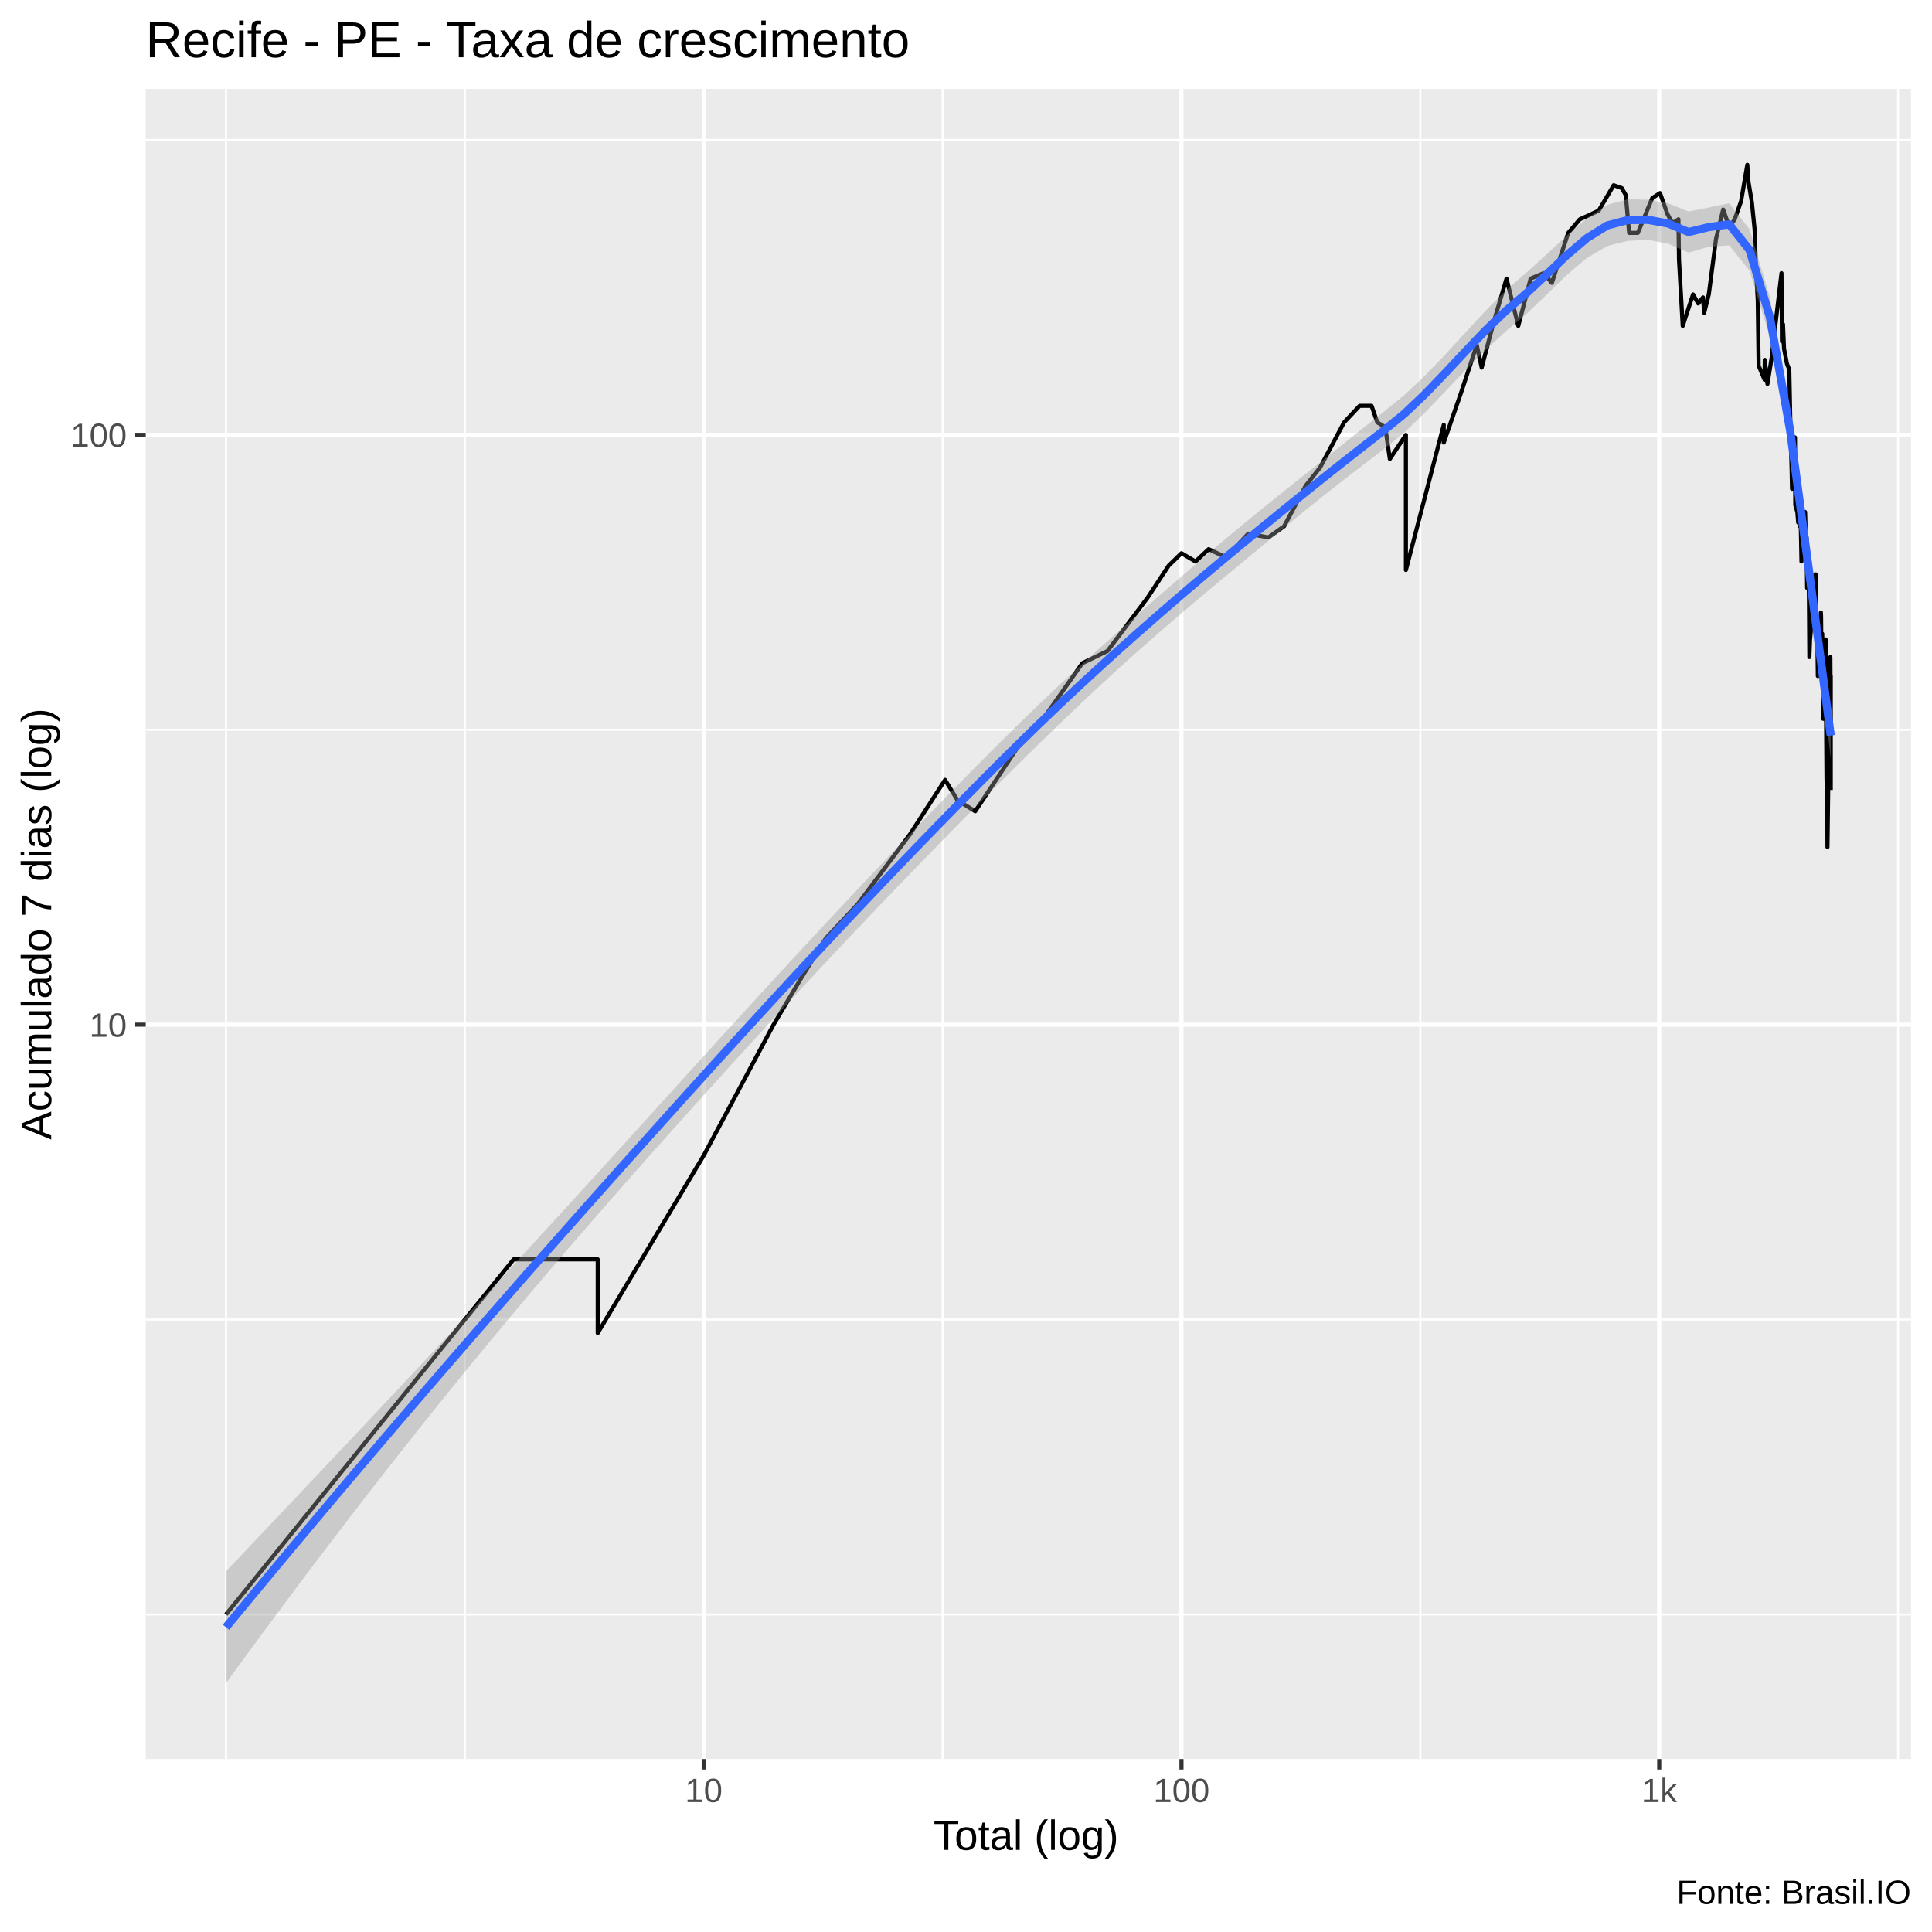
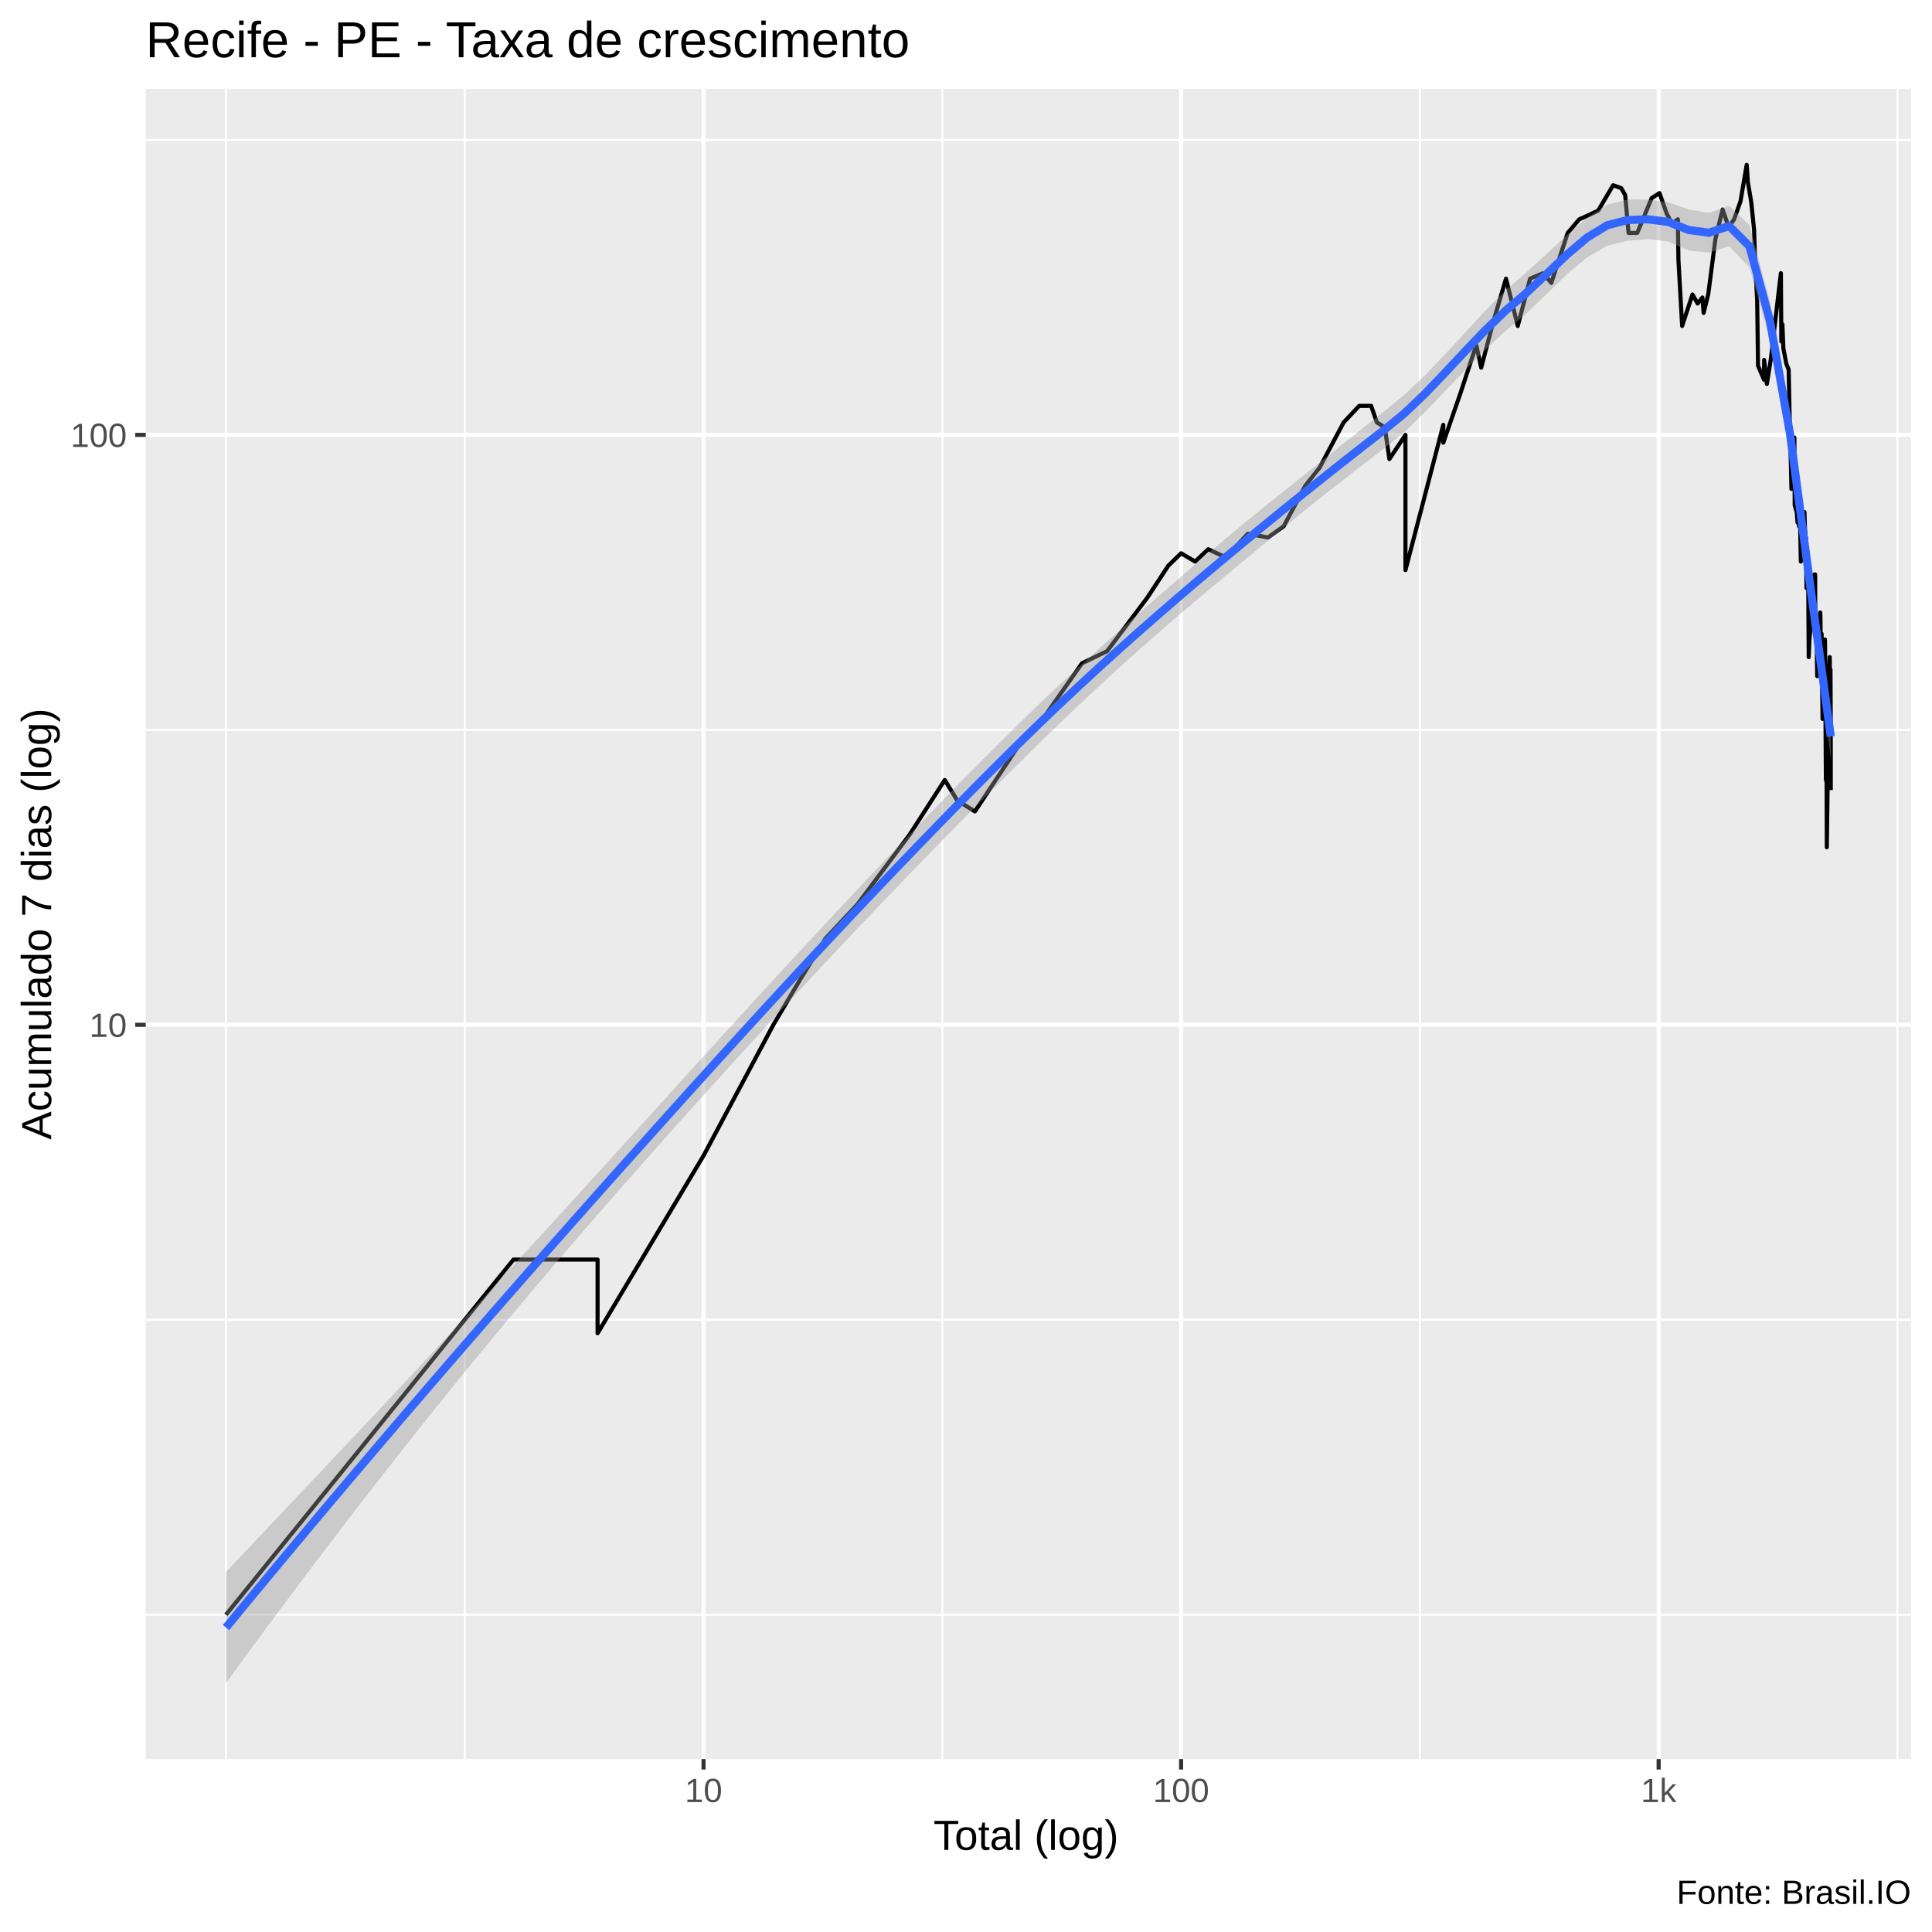
<svg xmlns="http://www.w3.org/2000/svg" viewBox="0 0 504.00 504.00">
  <defs>
    <style type="text/css">
    line, polyline, polygon, path, rect, circle {
      fill: none;
      stroke: #000000;
      stroke-linecap: round;
      stroke-linejoin: round;
      stroke-miterlimit: 10.00;
    }
  </style>
  </defs>
  <rect width="100%" height="100%" style="stroke: none; fill: #FFFFFF;" />
  <rect x="-0" y="0.00" width="504.00" height="504.00" style="stroke-width: 1.07; stroke: #FFFFFF; fill: #FFFFFF;" />
  <defs>
    <clipPath id="cpMzguMDJ8NDk4LjUyfDQ1OC44OHwyMy4xOQ==">
      <rect x="38.02" y="23.19" width="460.50" height="435.69" />
    </clipPath>
  </defs>
  <rect x="38.02" y="23.19" width="460.50" height="435.69" style="stroke-width: 1.07; stroke: none; fill: #EBEBEB;" clip-path="url(#cpMzguMDJ8NDk4LjUyfDQ1OC44OHwyMy4xOQ==)" />
-   <polyline points="38.02,421.16 498.52,421.16 " style="stroke-width: 0.53; stroke: #FFFFFF; stroke-linecap: butt;" clip-path="url(#cpMzguMDJ8NDk4LjUyfDQ1OC44OHwyMy4xOQ==)" />
-   <polyline points="38.02,344.23 498.52,344.23 " style="stroke-width: 0.53; stroke: #FFFFFF; stroke-linecap: butt;" clip-path="url(#cpMzguMDJ8NDk4LjUyfDQ1OC44OHwyMy4xOQ==)" />
-   <polyline points="38.02,190.37 498.52,190.37 " style="stroke-width: 0.53; stroke: #FFFFFF; stroke-linecap: butt;" clip-path="url(#cpMzguMDJ8NDk4LjUyfDQ1OC44OHwyMy4xOQ==)" />
+   <polyline points="38.02,421.23 498.52,421.23 " style="stroke-width: 0.53; stroke: #FFFFFF; stroke-linecap: butt;" clip-path="url(#cpMzguMDJ8NDk4LjUyfDQ1OC44OHwyMy4xOQ==)" />
+   <polyline points="38.02,344.29 498.52,344.29 " style="stroke-width: 0.53; stroke: #FFFFFF; stroke-linecap: butt;" clip-path="url(#cpMzguMDJ8NDk4LjUyfDQ1OC44OHwyMy4xOQ==)" />
+   <polyline points="38.02,190.40 498.52,190.40 " style="stroke-width: 0.53; stroke: #FFFFFF; stroke-linecap: butt;" clip-path="url(#cpMzguMDJ8NDk4LjUyfDQ1OC44OHwyMy4xOQ==)" />
  <polyline points="38.02,36.51 498.52,36.51 " style="stroke-width: 0.53; stroke: #FFFFFF; stroke-linecap: butt;" clip-path="url(#cpMzguMDJ8NDk4LjUyfDQ1OC44OHwyMy4xOQ==)" />
  <polyline points="58.95,458.88 58.95,23.19 " style="stroke-width: 0.53; stroke: #FFFFFF; stroke-linecap: butt;" clip-path="url(#cpMzguMDJ8NDk4LjUyfDQ1OC44OHwyMy4xOQ==)" />
-   <polyline points="121.27,458.88 121.27,23.19 " style="stroke-width: 0.53; stroke: #FFFFFF; stroke-linecap: butt;" clip-path="url(#cpMzguMDJ8NDk4LjUyfDQ1OC44OHwyMy4xOQ==)" />
-   <polyline points="245.90,458.88 245.90,23.19 " style="stroke-width: 0.53; stroke: #FFFFFF; stroke-linecap: butt;" clip-path="url(#cpMzguMDJ8NDk4LjUyfDQ1OC44OHwyMy4xOQ==)" />
-   <polyline points="370.52,458.88 370.52,23.19 " style="stroke-width: 0.53; stroke: #FFFFFF; stroke-linecap: butt;" clip-path="url(#cpMzguMDJ8NDk4LjUyfDQ1OC44OHwyMy4xOQ==)" />
-   <polyline points="495.15,458.88 495.15,23.19 " style="stroke-width: 0.53; stroke: #FFFFFF; stroke-linecap: butt;" clip-path="url(#cpMzguMDJ8NDk4LjUyfDQ1OC44OHwyMy4xOQ==)" />
-   <polyline points="38.02,267.30 498.52,267.30 " style="stroke-width: 1.07; stroke: #FFFFFF; stroke-linecap: butt;" clip-path="url(#cpMzguMDJ8NDk4LjUyfDQ1OC44OHwyMy4xOQ==)" />
-   <polyline points="38.02,113.44 498.52,113.44 " style="stroke-width: 1.07; stroke: #FFFFFF; stroke-linecap: butt;" clip-path="url(#cpMzguMDJ8NDk4LjUyfDQ1OC44OHwyMy4xOQ==)" />
-   <polyline points="183.58,458.88 183.58,23.19 " style="stroke-width: 1.07; stroke: #FFFFFF; stroke-linecap: butt;" clip-path="url(#cpMzguMDJ8NDk4LjUyfDQ1OC44OHwyMy4xOQ==)" />
-   <polyline points="308.21,458.88 308.21,23.19 " style="stroke-width: 1.07; stroke: #FFFFFF; stroke-linecap: butt;" clip-path="url(#cpMzguMDJ8NDk4LjUyfDQ1OC44OHwyMy4xOQ==)" />
-   <polyline points="432.84,458.88 432.84,23.19 " style="stroke-width: 1.07; stroke: #FFFFFF; stroke-linecap: butt;" clip-path="url(#cpMzguMDJ8NDk4LjUyfDQ1OC44OHwyMy4xOQ==)" />
-   <polyline points="58.95,421.16 96.47,374.84 118.42,347.75 133.99,328.53 133.99,328.53 133.99,328.53 133.99,328.53 146.07,328.53 155.93,328.53 155.93,347.75 183.58,301.43 201.79,267.30 209.02,255.12 215.40,244.82 223.74,235.89 237.34,217.72 246.54,203.45 249.82,208.80 254.40,211.64 266.18,193.89 270.69,189.58 282.34,173.02 288.90,169.83 299.41,155.86 304.86,147.57 308.21,144.31 311.87,146.47 315.30,143.26 319.85,145.38 325.64,139.21 330.87,140.20 334.99,137.27 340.62,126.70 344.36,121.98 350.64,110.18 354.69,105.87 357.80,105.87 359.30,110.18 361.37,111.46 362.57,119.74 366.76,113.44 366.76,131.78 366.76,148.70 376.63,110.82 376.63,115.48 381.17,102.38 385.24,90.01 386.52,95.91 389.62,84.16 393.00,72.69 396.07,85.02 399.29,72.69 402.70,71.26 404.83,73.79 409.10,60.75 412.12,57.21 414.68,56.06 417.05,54.94 420.96,48.32 423.08,49.08 424.11,50.89 424.99,60.75 427.26,60.75 431.02,51.68 433.05,50.37 434.96,55.78 436.20,58.08 437.05,57.78 437.85,57.21 438.00,67.79 438.97,85.02 441.66,76.81 443.02,79.17 444.26,77.59 444.57,81.62 445.77,76.81 447.66,62.29 449.52,54.66 451.13,59.25 452.54,57.21 454.20,52.48 455.82,42.99 456.14,47.57 457.01,52.75 457.73,59.85 458.07,69.85 458.55,78.38 458.78,95.40 460.33,99.07 460.37,93.88 461.08,100.15 462.16,93.39 462.91,86.79 464.08,76.81 464.74,71.26 464.86,89.07 465.13,84.59 465.40,90.96 466.16,94.89 466.77,96.42 467.09,112.12 467.35,121.23 467.49,127.52 467.52,119.74 468.26,114.11 468.34,131.78 468.87,133.56 469.10,136.33 469.43,133.56 469.48,137.27 469.65,130.90 469.95,146.47 470.27,137.27 470.89,133.56 471.00,137.27 471.21,141.21 471.29,140.20 471.32,145.38 471.43,153.39 471.85,148.70 472.01,171.41 472.19,166.80 472.45,163.89 472.58,161.11 472.63,159.76 472.87,153.39 473.23,155.86 473.51,149.84 473.69,149.84 473.71,161.11 473.76,165.33 473.84,163.89 474.07,163.89 474.22,176.36 474.55,173.02 474.80,168.30 474.94,161.11 475.02,159.76 475.07,161.11 475.14,169.83 475.37,165.33 475.49,178.09 475.61,187.52 475.86,179.88 475.91,181.71 476.00,178.09 476.25,166.80 476.34,174.67 476.34,183.59 476.39,189.58 476.49,203.45 476.59,198.50 476.66,200.93 476.73,220.98 476.99,200.93 477.16,185.53 477.35,174.67 477.49,171.41 477.52,176.36 477.59,176.36 477.59,181.71 477.59,206.07 " style="stroke-width: 1.07; stroke-linecap: butt;" clip-path="url(#cpMzguMDJ8NDk4LjUyfDQ1OC44OHwyMy4xOQ==)" />
-   <polygon points="58.95,409.93 64.25,404.33 69.55,398.74 74.85,393.14 80.15,387.53 85.45,381.92 90.75,376.31 96.05,370.68 101.35,365.05 106.65,359.40 111.95,353.73 117.24,348.05 122.54,342.35 127.84,336.62 133.14,330.88 138.44,325.12 143.74,319.34 149.04,313.54 154.34,307.72 159.64,301.89 164.94,296.05 170.24,290.20 175.54,284.36 180.83,278.52 186.13,272.69 191.43,266.88 196.73,261.08 202.03,255.31 207.33,249.56 212.63,243.85 217.93,238.16 223.23,232.51 228.53,226.90 233.83,221.33 239.13,215.80 244.43,210.33 249.72,204.90 255.02,199.54 260.32,194.23 265.62,188.98 270.92,183.84 276.22,178.83 281.52,173.94 286.82,169.14 292.12,164.41 297.42,159.74 302.72,155.11 308.02,150.53 313.31,145.98 318.61,141.50 323.91,137.08 329.21,132.74 334.51,128.48 339.81,124.26 345.11,120.05 350.41,115.82 355.71,111.59 361.01,107.41 366.31,103.09 371.61,98.11 376.90,92.62 382.20,86.84 387.50,81.10 392.80,75.79 398.10,71.20 403.40,66.40 408.70,61.46 414.00,56.90 419.30,53.45 424.60,51.99 429.90,52.11 435.20,53.05 440.49,55.17 445.79,54.13 451.09,53.03 456.39,59.77 461.69,77.45 466.99,107.62 472.29,148.13 477.59,186.09 477.59,197.68 472.29,155.24 466.99,116.90 461.69,87.77 456.39,70.60 451.09,64.01 445.79,64.35 440.49,65.90 435.20,63.58 429.90,62.56 424.60,62.84 419.30,64.17 414.00,67.28 408.70,71.75 403.40,76.93 398.10,81.99 392.80,86.44 387.50,91.34 382.20,96.68 376.90,102.25 371.61,107.76 366.31,112.85 361.01,117.15 355.71,121.20 350.41,125.29 345.11,129.45 339.81,133.71 334.51,138.05 329.21,142.44 323.91,146.84 318.61,151.23 313.31,155.66 308.02,160.14 302.72,164.70 297.42,169.36 292.12,174.11 286.82,178.98 281.52,183.95 276.22,189.01 270.92,194.15 265.62,199.37 260.32,204.64 255.02,209.95 249.72,215.31 244.43,220.72 239.13,226.16 233.83,231.65 228.53,237.19 223.23,242.76 217.93,248.37 212.63,254.03 207.33,259.72 202.03,265.45 196.73,271.22 191.43,277.02 186.13,282.86 180.83,288.74 175.54,294.65 170.24,300.59 164.94,306.58 159.64,312.60 154.34,318.67 149.04,324.79 143.74,330.96 138.44,337.20 133.14,343.51 127.84,349.89 122.54,356.33 117.24,362.85 111.95,369.43 106.65,376.09 101.35,382.82 96.05,389.61 90.75,396.48 85.45,403.41 80.15,410.41 74.85,417.48 69.55,424.61 64.25,431.81 58.95,439.07 " style="stroke-width: 0.00; stroke: none; fill: #999999; fill-opacity: 0.40;" clip-path="url(#cpMzguMDJ8NDk4LjUyfDQ1OC44OHwyMy4xOQ==)" />
-   <polyline points="58.95,409.93 64.25,404.33 69.55,398.74 74.85,393.14 80.15,387.53 85.45,381.92 90.75,376.31 96.05,370.68 101.35,365.05 106.65,359.40 111.95,353.73 117.24,348.05 122.54,342.35 127.84,336.62 133.14,330.88 138.44,325.12 143.74,319.34 149.04,313.54 154.34,307.72 159.64,301.89 164.94,296.05 170.24,290.20 175.54,284.36 180.83,278.52 186.13,272.69 191.43,266.88 196.73,261.08 202.03,255.31 207.33,249.56 212.63,243.85 217.93,238.16 223.23,232.51 228.53,226.90 233.83,221.33 239.13,215.80 244.43,210.33 249.72,204.90 255.02,199.54 260.32,194.23 265.62,188.98 270.92,183.84 276.22,178.83 281.52,173.94 286.82,169.14 292.12,164.41 297.42,159.74 302.72,155.11 308.02,150.53 313.31,145.98 318.61,141.50 323.91,137.08 329.21,132.74 334.51,128.48 339.81,124.26 345.11,120.05 350.41,115.82 355.71,111.59 361.01,107.41 366.31,103.09 371.61,98.11 376.90,92.62 382.20,86.84 387.50,81.10 392.80,75.79 398.10,71.20 403.40,66.40 408.70,61.46 414.00,56.90 419.30,53.45 424.60,51.99 429.90,52.11 435.20,53.05 440.49,55.17 445.79,54.13 451.09,53.03 456.39,59.77 461.69,77.45 466.99,107.62 472.29,148.13 477.59,186.09 " style="stroke-width: 2.13; stroke: none;" clip-path="url(#cpMzguMDJ8NDk4LjUyfDQ1OC44OHwyMy4xOQ==)" />
-   <polyline points="477.59,197.68 472.29,155.24 466.99,116.90 461.69,87.77 456.39,70.60 451.09,64.01 445.79,64.35 440.49,65.90 435.20,63.58 429.90,62.56 424.60,62.84 419.30,64.17 414.00,67.28 408.70,71.75 403.40,76.93 398.10,81.99 392.80,86.44 387.50,91.34 382.20,96.68 376.90,102.25 371.61,107.76 366.31,112.85 361.01,117.15 355.71,121.20 350.41,125.29 345.11,129.45 339.81,133.71 334.51,138.05 329.21,142.44 323.91,146.84 318.61,151.23 313.31,155.66 308.02,160.14 302.72,164.70 297.42,169.36 292.12,174.11 286.82,178.98 281.52,183.95 276.22,189.01 270.92,194.15 265.62,199.37 260.32,204.64 255.02,209.95 249.72,215.31 244.43,220.72 239.13,226.16 233.83,231.65 228.53,237.19 223.23,242.76 217.93,248.37 212.63,254.03 207.33,259.72 202.03,265.45 196.73,271.22 191.43,277.02 186.13,282.86 180.83,288.74 175.54,294.65 170.24,300.59 164.94,306.58 159.64,312.60 154.34,318.67 149.04,324.79 143.74,330.96 138.44,337.20 133.14,343.51 127.84,349.89 122.54,356.33 117.24,362.85 111.95,369.43 106.65,376.09 101.35,382.82 96.05,389.61 90.75,396.48 85.45,403.41 80.15,410.41 74.85,417.48 69.55,424.61 64.25,431.81 58.95,439.07 " style="stroke-width: 2.13; stroke: none;" clip-path="url(#cpMzguMDJ8NDk4LjUyfDQ1OC44OHwyMy4xOQ==)" />
-   <polyline points="58.95,424.50 64.25,418.07 69.55,411.67 74.85,405.31 80.15,398.97 85.45,392.67 90.75,386.39 96.05,380.15 101.35,373.93 106.65,367.74 111.95,361.58 117.24,355.45 122.54,349.34 127.84,343.26 133.14,337.20 138.44,331.16 143.74,325.15 149.04,319.16 154.34,313.19 159.64,307.25 164.94,301.31 170.24,295.40 175.54,289.50 180.83,283.63 186.13,277.78 191.43,271.95 196.73,266.15 202.03,260.38 207.33,254.64 212.63,248.94 217.93,243.27 223.23,237.64 228.53,232.04 233.83,226.49 239.13,220.98 244.43,215.52 249.72,210.11 255.02,204.75 260.32,199.43 265.62,194.18 270.92,188.99 276.22,183.92 281.52,178.94 286.82,174.06 292.12,169.26 297.42,164.55 302.72,159.91 308.02,155.33 313.31,150.82 318.61,146.36 323.91,141.96 329.21,137.59 334.51,133.27 339.81,128.99 345.11,124.75 350.41,120.55 355.71,116.40 361.01,112.28 366.31,107.97 371.61,102.94 376.90,97.44 382.20,91.76 387.50,86.22 392.80,81.11 398.10,76.59 403.40,71.66 408.70,66.60 414.00,62.09 419.30,58.81 424.60,57.41 429.90,57.34 435.20,58.32 440.49,60.53 445.79,59.24 451.09,58.52 456.39,65.19 461.69,82.61 466.99,112.26 472.29,151.69 477.59,191.88 " style="stroke-width: 2.13; stroke: #3366FF; stroke-linecap: butt;" clip-path="url(#cpMzguMDJ8NDk4LjUyfDQ1OC44OHwyMy4xOQ==)" />
+   <polyline points="121.24,458.88 121.24,23.19 " style="stroke-width: 0.53; stroke: #FFFFFF; stroke-linecap: butt;" clip-path="url(#cpMzguMDJ8NDk4LjUyfDQ1OC44OHwyMy4xOQ==)" />
+   <polyline points="245.82,458.88 245.82,23.19 " style="stroke-width: 0.53; stroke: #FFFFFF; stroke-linecap: butt;" clip-path="url(#cpMzguMDJ8NDk4LjUyfDQ1OC44OHwyMy4xOQ==)" />
+   <polyline points="370.40,458.88 370.40,23.19 " style="stroke-width: 0.53; stroke: #FFFFFF; stroke-linecap: butt;" clip-path="url(#cpMzguMDJ8NDk4LjUyfDQ1OC44OHwyMy4xOQ==)" />
+   <polyline points="494.98,458.88 494.98,23.19 " style="stroke-width: 0.53; stroke: #FFFFFF; stroke-linecap: butt;" clip-path="url(#cpMzguMDJ8NDk4LjUyfDQ1OC44OHwyMy4xOQ==)" />
+   <polyline points="38.02,267.34 498.52,267.34 " style="stroke-width: 1.07; stroke: #FFFFFF; stroke-linecap: butt;" clip-path="url(#cpMzguMDJ8NDk4LjUyfDQ1OC44OHwyMy4xOQ==)" />
+   <polyline points="38.02,113.45 498.52,113.45 " style="stroke-width: 1.07; stroke: #FFFFFF; stroke-linecap: butt;" clip-path="url(#cpMzguMDJ8NDk4LjUyfDQ1OC44OHwyMy4xOQ==)" />
+   <polyline points="183.53,458.88 183.53,23.19 " style="stroke-width: 1.07; stroke: #FFFFFF; stroke-linecap: butt;" clip-path="url(#cpMzguMDJ8NDk4LjUyfDQ1OC44OHwyMy4xOQ==)" />
+   <polyline points="308.11,458.88 308.11,23.19 " style="stroke-width: 1.07; stroke: #FFFFFF; stroke-linecap: butt;" clip-path="url(#cpMzguMDJ8NDk4LjUyfDQ1OC44OHwyMy4xOQ==)" />
+   <polyline points="432.69,458.88 432.69,23.19 " style="stroke-width: 1.07; stroke: #FFFFFF; stroke-linecap: butt;" clip-path="url(#cpMzguMDJ8NDk4LjUyfDQ1OC44OHwyMy4xOQ==)" />
+   <polyline points="58.95,421.23 96.46,374.91 118.39,347.81 133.96,328.58 133.96,328.58 133.96,328.58 133.96,328.58 146.03,328.58 155.89,328.58 155.89,347.81 183.53,301.48 201.74,267.34 208.96,255.16 215.33,244.86 223.67,235.93 237.27,217.76 246.46,203.48 249.74,208.83 254.32,211.68 266.10,193.92 270.61,189.61 282.25,173.04 288.81,169.86 299.32,155.88 304.76,147.59 308.11,144.33 311.77,146.49 315.20,143.28 319.75,145.40 325.54,139.23 330.77,140.22 334.88,137.29 340.51,126.72 344.24,122.00 350.52,110.19 354.57,105.88 357.69,105.88 359.18,110.19 361.25,111.48 362.45,119.76 366.64,113.45 366.64,131.80 366.64,148.72 376.51,110.83 376.51,115.49 381.05,102.39 385.11,90.02 386.40,95.92 389.49,84.16 392.87,72.70 395.94,85.03 399.15,72.70 402.56,71.26 404.69,73.80 408.97,60.76 411.98,57.21 414.54,56.07 416.91,54.94 420.82,48.32 422.93,49.08 423.96,50.89 424.84,60.76 427.11,60.76 430.87,51.68 432.91,50.37 434.81,55.78 436.05,58.08 436.90,57.79 437.70,57.21 437.85,67.80 438.82,85.03 441.51,76.82 442.87,79.18 444.11,77.60 444.42,81.63 445.62,76.82 447.51,62.29 449.37,54.66 450.97,59.26 452.38,57.21 454.05,52.48 455.66,42.99 455.98,47.57 456.85,52.75 457.58,59.85 457.92,69.86 458.39,78.38 458.62,95.41 460.18,99.08 460.21,93.89 460.92,100.16 462.00,93.40 462.75,86.80 463.92,76.82 464.58,71.26 464.70,89.08 464.97,84.60 465.24,90.97 466.00,94.90 466.61,96.43 466.93,112.13 467.19,121.24 467.33,127.54 467.36,119.76 468.10,114.13 468.18,131.80 468.71,133.58 468.93,136.34 469.26,133.58 469.32,137.29 469.48,130.92 469.78,146.49 470.11,137.29 470.73,133.58 470.84,137.29 471.05,141.22 471.13,140.22 471.16,145.40 471.26,153.41 471.69,148.72 471.84,171.43 472.03,166.82 472.29,163.91 472.42,161.13 472.47,159.78 472.70,153.41 473.06,155.88 473.34,149.86 473.52,149.86 473.55,161.13 473.60,165.35 473.68,163.91 473.90,163.91 474.05,176.38 474.38,173.04 474.63,168.32 474.78,161.13 474.85,159.78 474.90,161.13 474.98,169.86 475.20,165.35 475.32,178.12 475.45,187.55 475.69,179.90 475.74,181.73 475.84,178.12 476.08,166.82 476.18,174.69 476.18,183.62 476.23,189.61 476.32,203.48 476.42,198.53 476.49,200.96 476.56,221.02 476.83,200.96 477.00,185.55 477.19,174.69 477.33,171.43 477.35,176.38 477.42,176.38 477.52,174.69 477.59,189.61 477.59,206.10 " style="stroke-width: 1.07; stroke-linecap: butt;" clip-path="url(#cpMzguMDJ8NDk4LjUyfDQ1OC44OHwyMy4xOQ==)" />
+   <polygon points="58.95,410.08 64.25,404.47 69.55,398.87 74.85,393.26 80.15,387.65 85.45,382.04 90.75,376.41 96.05,370.78 101.35,365.14 106.65,359.48 111.95,353.81 117.24,348.12 122.54,342.41 127.84,336.69 133.14,330.94 138.44,325.17 143.74,319.38 149.04,313.58 154.34,307.76 159.64,301.92 164.94,296.08 170.24,290.23 175.54,284.38 180.83,278.54 186.13,272.71 191.43,266.89 196.73,261.09 202.03,255.32 207.33,249.57 212.63,243.85 217.93,238.16 223.23,232.51 228.53,226.89 233.83,221.32 239.13,215.79 244.43,210.31 249.72,204.89 255.02,199.52 260.32,194.21 265.62,188.96 270.92,183.81 276.22,178.80 281.52,173.91 286.82,169.11 292.12,164.38 297.42,159.71 302.72,155.08 308.02,150.49 313.31,145.94 318.61,141.46 323.91,137.03 329.21,132.69 334.51,128.44 339.81,124.22 345.11,120.00 350.41,115.76 355.71,111.54 361.01,107.35 366.31,103.02 371.61,98.03 376.90,92.52 382.20,86.74 387.50,81.00 392.80,75.70 398.10,71.12 403.40,66.30 408.70,61.37 414.00,56.83 419.30,53.41 424.60,52.01 429.90,52.05 435.20,52.76 440.49,54.62 445.79,55.53 451.09,53.70 456.39,58.76 461.69,78.47 466.99,108.72 472.29,149.65 477.59,186.26 477.59,197.96 472.29,156.71 466.99,117.95 461.69,88.61 456.39,69.78 451.09,64.24 445.79,65.92 440.49,65.36 435.20,63.02 429.90,62.39 424.60,62.80 419.30,64.08 414.00,67.16 408.70,71.60 403.40,76.77 398.10,81.85 392.80,86.30 387.50,91.20 382.20,96.54 376.90,102.11 371.61,107.63 366.31,112.73 361.01,117.05 355.71,121.10 350.41,125.19 345.11,129.35 339.81,133.61 334.51,137.96 329.21,142.35 323.91,146.74 318.61,151.14 313.31,155.57 308.02,160.05 302.72,164.62 297.42,169.27 292.12,174.03 286.82,178.90 281.52,183.86 276.22,188.92 270.92,194.07 265.62,199.29 260.32,204.56 255.02,209.88 249.72,215.24 244.43,220.65 239.13,226.10 233.83,231.59 228.53,237.13 223.23,242.70 217.93,248.32 212.63,253.98 207.33,259.67 202.03,265.41 196.73,271.18 191.43,276.98 186.13,282.83 180.83,288.70 175.54,294.62 170.24,300.57 164.94,306.56 159.64,312.58 154.34,318.65 149.04,324.77 143.74,330.95 138.44,337.19 133.14,343.50 127.84,349.88 122.54,356.32 117.24,362.84 111.95,369.43 106.65,376.09 101.35,382.82 96.05,389.61 90.75,396.48 85.45,403.41 80.15,410.41 74.85,417.48 69.55,424.61 64.25,431.81 58.95,439.07 " style="stroke-width: 0.00; stroke: none; fill: #999999; fill-opacity: 0.40;" clip-path="url(#cpMzguMDJ8NDk4LjUyfDQ1OC44OHwyMy4xOQ==)" />
+   <polyline points="58.95,410.08 64.25,404.47 69.55,398.87 74.85,393.26 80.15,387.65 85.45,382.04 90.75,376.41 96.05,370.78 101.35,365.14 106.65,359.48 111.95,353.81 117.24,348.12 122.54,342.41 127.84,336.69 133.14,330.94 138.44,325.17 143.74,319.38 149.04,313.58 154.34,307.76 159.64,301.92 164.94,296.08 170.24,290.23 175.54,284.38 180.83,278.54 186.13,272.71 191.43,266.89 196.73,261.09 202.03,255.32 207.33,249.57 212.63,243.85 217.93,238.16 223.23,232.51 228.53,226.89 233.83,221.32 239.13,215.79 244.43,210.31 249.72,204.89 255.02,199.52 260.32,194.21 265.62,188.96 270.92,183.81 276.22,178.80 281.52,173.91 286.82,169.11 292.12,164.38 297.42,159.71 302.72,155.08 308.02,150.49 313.31,145.94 318.61,141.46 323.91,137.03 329.21,132.69 334.51,128.44 339.81,124.22 345.11,120.00 350.41,115.76 355.71,111.54 361.01,107.35 366.31,103.02 371.61,98.03 376.90,92.52 382.20,86.74 387.50,81.00 392.80,75.70 398.10,71.12 403.40,66.30 408.70,61.37 414.00,56.83 419.30,53.41 424.60,52.01 429.90,52.05 435.20,52.76 440.49,54.62 445.79,55.53 451.09,53.70 456.39,58.76 461.69,78.47 466.99,108.72 472.29,149.65 477.59,186.26 " style="stroke-width: 2.13; stroke: none;" clip-path="url(#cpMzguMDJ8NDk4LjUyfDQ1OC44OHwyMy4xOQ==)" />
+   <polyline points="477.59,197.96 472.29,156.71 466.99,117.95 461.69,88.61 456.39,69.78 451.09,64.24 445.79,65.92 440.49,65.36 435.20,63.02 429.90,62.39 424.60,62.80 419.30,64.08 414.00,67.16 408.70,71.60 403.40,76.77 398.10,81.85 392.80,86.30 387.50,91.20 382.20,96.54 376.90,102.11 371.61,107.63 366.31,112.73 361.01,117.05 355.71,121.10 350.41,125.19 345.11,129.35 339.81,133.61 334.51,137.96 329.21,142.35 323.91,146.74 318.61,151.14 313.31,155.57 308.02,160.05 302.72,164.62 297.42,169.27 292.12,174.03 286.82,178.90 281.52,183.86 276.22,188.92 270.92,194.07 265.62,199.29 260.32,204.56 255.02,209.88 249.72,215.24 244.43,220.65 239.13,226.10 233.83,231.59 228.53,237.13 223.23,242.70 217.93,248.32 212.63,253.98 207.33,259.67 202.03,265.41 196.73,271.18 191.43,276.98 186.13,282.83 180.83,288.70 175.54,294.62 170.24,300.57 164.94,306.56 159.64,312.58 154.34,318.65 149.04,324.77 143.74,330.95 138.44,337.19 133.14,343.50 127.84,349.88 122.54,356.32 117.24,362.84 111.95,369.43 106.65,376.09 101.35,382.82 96.05,389.61 90.75,396.48 85.45,403.41 80.15,410.41 74.85,417.48 69.55,424.61 64.25,431.81 58.95,439.07 " style="stroke-width: 2.13; stroke: none;" clip-path="url(#cpMzguMDJ8NDk4LjUyfDQ1OC44OHwyMy4xOQ==)" />
+   <polyline points="58.95,424.58 64.25,418.14 69.55,411.74 74.85,405.37 80.15,399.03 85.45,392.72 90.75,386.45 96.05,380.20 101.35,373.98 106.65,367.78 111.95,361.62 117.24,355.48 122.54,349.37 127.84,343.28 133.14,337.22 138.44,331.18 143.74,325.17 149.04,319.17 154.34,313.20 159.64,307.25 164.94,301.32 170.24,295.40 175.54,289.50 180.83,283.62 186.13,277.77 191.43,271.94 196.73,266.13 202.03,260.36 207.33,254.62 212.63,248.91 217.93,243.24 223.23,237.60 228.53,232.01 233.83,226.46 239.13,220.95 244.43,215.48 249.72,210.06 255.02,204.70 260.32,199.38 265.62,194.12 270.92,188.94 276.22,183.86 281.52,178.89 286.82,174.00 292.12,169.21 297.42,164.49 302.72,159.85 308.02,155.27 313.31,150.76 318.61,146.30 323.91,141.89 329.21,137.52 334.51,133.20 339.81,128.91 345.11,124.67 350.41,120.48 355.71,116.32 361.01,112.20 366.31,107.88 371.61,102.83 376.90,97.31 382.20,91.64 387.50,86.10 392.80,81.00 398.10,76.48 403.40,71.54 408.70,66.48 414.00,61.99 419.30,58.75 424.60,57.40 429.90,57.22 435.20,57.89 440.49,59.99 445.79,60.72 451.09,58.97 456.39,64.27 461.69,83.54 466.99,113.34 472.29,153.18 477.59,192.11 " style="stroke-width: 2.13; stroke: #3366FF; stroke-linecap: butt;" clip-path="url(#cpMzguMDJ8NDk4LjUyfDQ1OC44OHwyMy4xOQ==)" />
  <defs>
    <clipPath id="cpMC4wMHw1MDQuMDB8NTA0LjAwfDAuMDA=">
      <rect x="0.00" y="0.00" width="504.00" height="504.00" />
    </clipPath>
  </defs>
  <g clip-path="url(#cpMC4wMHw1MDQuMDB8NTA0LjAwfDAuMDA=)">
-     <text x="23.30" y="270.45" style="font-size: 8.80px; fill: #4D4D4D; font-family: Arial;" textLength="9.79px" lengthAdjust="spacingAndGlyphs">10</text>
+     <text x="23.30" y="270.49" style="font-size: 8.80px; fill: #4D4D4D; font-family: Arial;" textLength="9.79px" lengthAdjust="spacingAndGlyphs">10</text>
  </g>
  <g clip-path="url(#cpMC4wMHw1MDQuMDB8NTA0LjAwfDAuMDA=)">
-     <text x="18.41" y="116.59" style="font-size: 8.80px; fill: #4D4D4D; font-family: Arial;" textLength="14.68px" lengthAdjust="spacingAndGlyphs">100</text>
+     <text x="18.41" y="116.60" style="font-size: 8.80px; fill: #4D4D4D; font-family: Arial;" textLength="14.68px" lengthAdjust="spacingAndGlyphs">100</text>
  </g>
-   <polyline points="35.28,267.30 38.02,267.30 " style="stroke-width: 1.07; stroke: #333333; stroke-linecap: butt;" clip-path="url(#cpMC4wMHw1MDQuMDB8NTA0LjAwfDAuMDA=)" />
-   <polyline points="35.28,113.44 38.02,113.44 " style="stroke-width: 1.07; stroke: #333333; stroke-linecap: butt;" clip-path="url(#cpMC4wMHw1MDQuMDB8NTA0LjAwfDAuMDA=)" />
-   <polyline points="183.58,461.62 183.58,458.88 " style="stroke-width: 1.07; stroke: #333333; stroke-linecap: butt;" clip-path="url(#cpMC4wMHw1MDQuMDB8NTA0LjAwfDAuMDA=)" />
-   <polyline points="308.21,461.62 308.21,458.88 " style="stroke-width: 1.07; stroke: #333333; stroke-linecap: butt;" clip-path="url(#cpMC4wMHw1MDQuMDB8NTA0LjAwfDAuMDA=)" />
-   <polyline points="432.84,461.62 432.84,458.88 " style="stroke-width: 1.07; stroke: #333333; stroke-linecap: butt;" clip-path="url(#cpMC4wMHw1MDQuMDB8NTA0LjAwfDAuMDA=)" />
+   <polyline points="35.28,267.34 38.02,267.34 " style="stroke-width: 1.07; stroke: #333333; stroke-linecap: butt;" clip-path="url(#cpMC4wMHw1MDQuMDB8NTA0LjAwfDAuMDA=)" />
+   <polyline points="35.28,113.45 38.02,113.45 " style="stroke-width: 1.07; stroke: #333333; stroke-linecap: butt;" clip-path="url(#cpMC4wMHw1MDQuMDB8NTA0LjAwfDAuMDA=)" />
+   <polyline points="183.53,461.62 183.53,458.88 " style="stroke-width: 1.07; stroke: #333333; stroke-linecap: butt;" clip-path="url(#cpMC4wMHw1MDQuMDB8NTA0LjAwfDAuMDA=)" />
+   <polyline points="308.11,461.62 308.11,458.88 " style="stroke-width: 1.07; stroke: #333333; stroke-linecap: butt;" clip-path="url(#cpMC4wMHw1MDQuMDB8NTA0LjAwfDAuMDA=)" />
+   <polyline points="432.69,461.62 432.69,458.88 " style="stroke-width: 1.07; stroke: #333333; stroke-linecap: butt;" clip-path="url(#cpMC4wMHw1MDQuMDB8NTA0LjAwfDAuMDA=)" />
  <g clip-path="url(#cpMC4wMHw1MDQuMDB8NTA0LjAwfDAuMDA=)">
-     <text x="178.69" y="470.11" style="font-size: 8.80px; fill: #4D4D4D; font-family: Arial;" textLength="9.79px" lengthAdjust="spacingAndGlyphs">10</text>
+     <text x="178.64" y="470.11" style="font-size: 8.80px; fill: #4D4D4D; font-family: Arial;" textLength="9.79px" lengthAdjust="spacingAndGlyphs">10</text>
  </g>
  <g clip-path="url(#cpMC4wMHw1MDQuMDB8NTA0LjAwfDAuMDA=)">
-     <text x="300.87" y="470.11" style="font-size: 8.80px; fill: #4D4D4D; font-family: Arial;" textLength="14.68px" lengthAdjust="spacingAndGlyphs">100</text>
+     <text x="300.77" y="470.11" style="font-size: 8.80px; fill: #4D4D4D; font-family: Arial;" textLength="14.68px" lengthAdjust="spacingAndGlyphs">100</text>
  </g>
  <g clip-path="url(#cpMC4wMHw1MDQuMDB8NTA0LjAwfDAuMDA=)">
-     <text x="428.19" y="470.11" style="font-size: 8.80px; fill: #4D4D4D; font-family: Arial;" textLength="9.29px" lengthAdjust="spacingAndGlyphs">1k</text>
+     <text x="428.04" y="470.11" style="font-size: 8.80px; fill: #4D4D4D; font-family: Arial;" textLength="9.29px" lengthAdjust="spacingAndGlyphs">1k</text>
  </g>
  <g clip-path="url(#cpMC4wMHw1MDQuMDB8NTA0LjAwfDAuMDA=)">
    <text x="243.51" y="482.57" style="font-size: 11.00px; font-family: Arial;" textLength="49.52px" lengthAdjust="spacingAndGlyphs">Total (log)</text>
  </g>
  <g clip-path="url(#cpMC4wMHw1MDQuMDB8NTA0LjAwfDAuMDA=)">
    <text transform="translate(13.35,297.28) rotate(-90)" style="font-size: 11.00px; font-family: Arial;" textLength="112.50px" lengthAdjust="spacingAndGlyphs">Acumulado 7 dias (log)</text>
  </g>
  <g clip-path="url(#cpMC4wMHw1MDQuMDB8NTA0LjAwfDAuMDA=)">
    <text x="38.02" y="14.93" style="font-size: 13.20px; font-family: Arial;" textLength="201.00px" lengthAdjust="spacingAndGlyphs">Recife - PE - Taxa de crescimento</text>
  </g>
  <g clip-path="url(#cpMC4wMHw1MDQuMDB8NTA0LjAwfDAuMDA=)">
    <text x="437.39" y="496.67" style="font-size: 8.80px; font-family: Arial;" textLength="61.13px" lengthAdjust="spacingAndGlyphs">Fonte: Brasil.IO</text>
  </g>
</svg>
